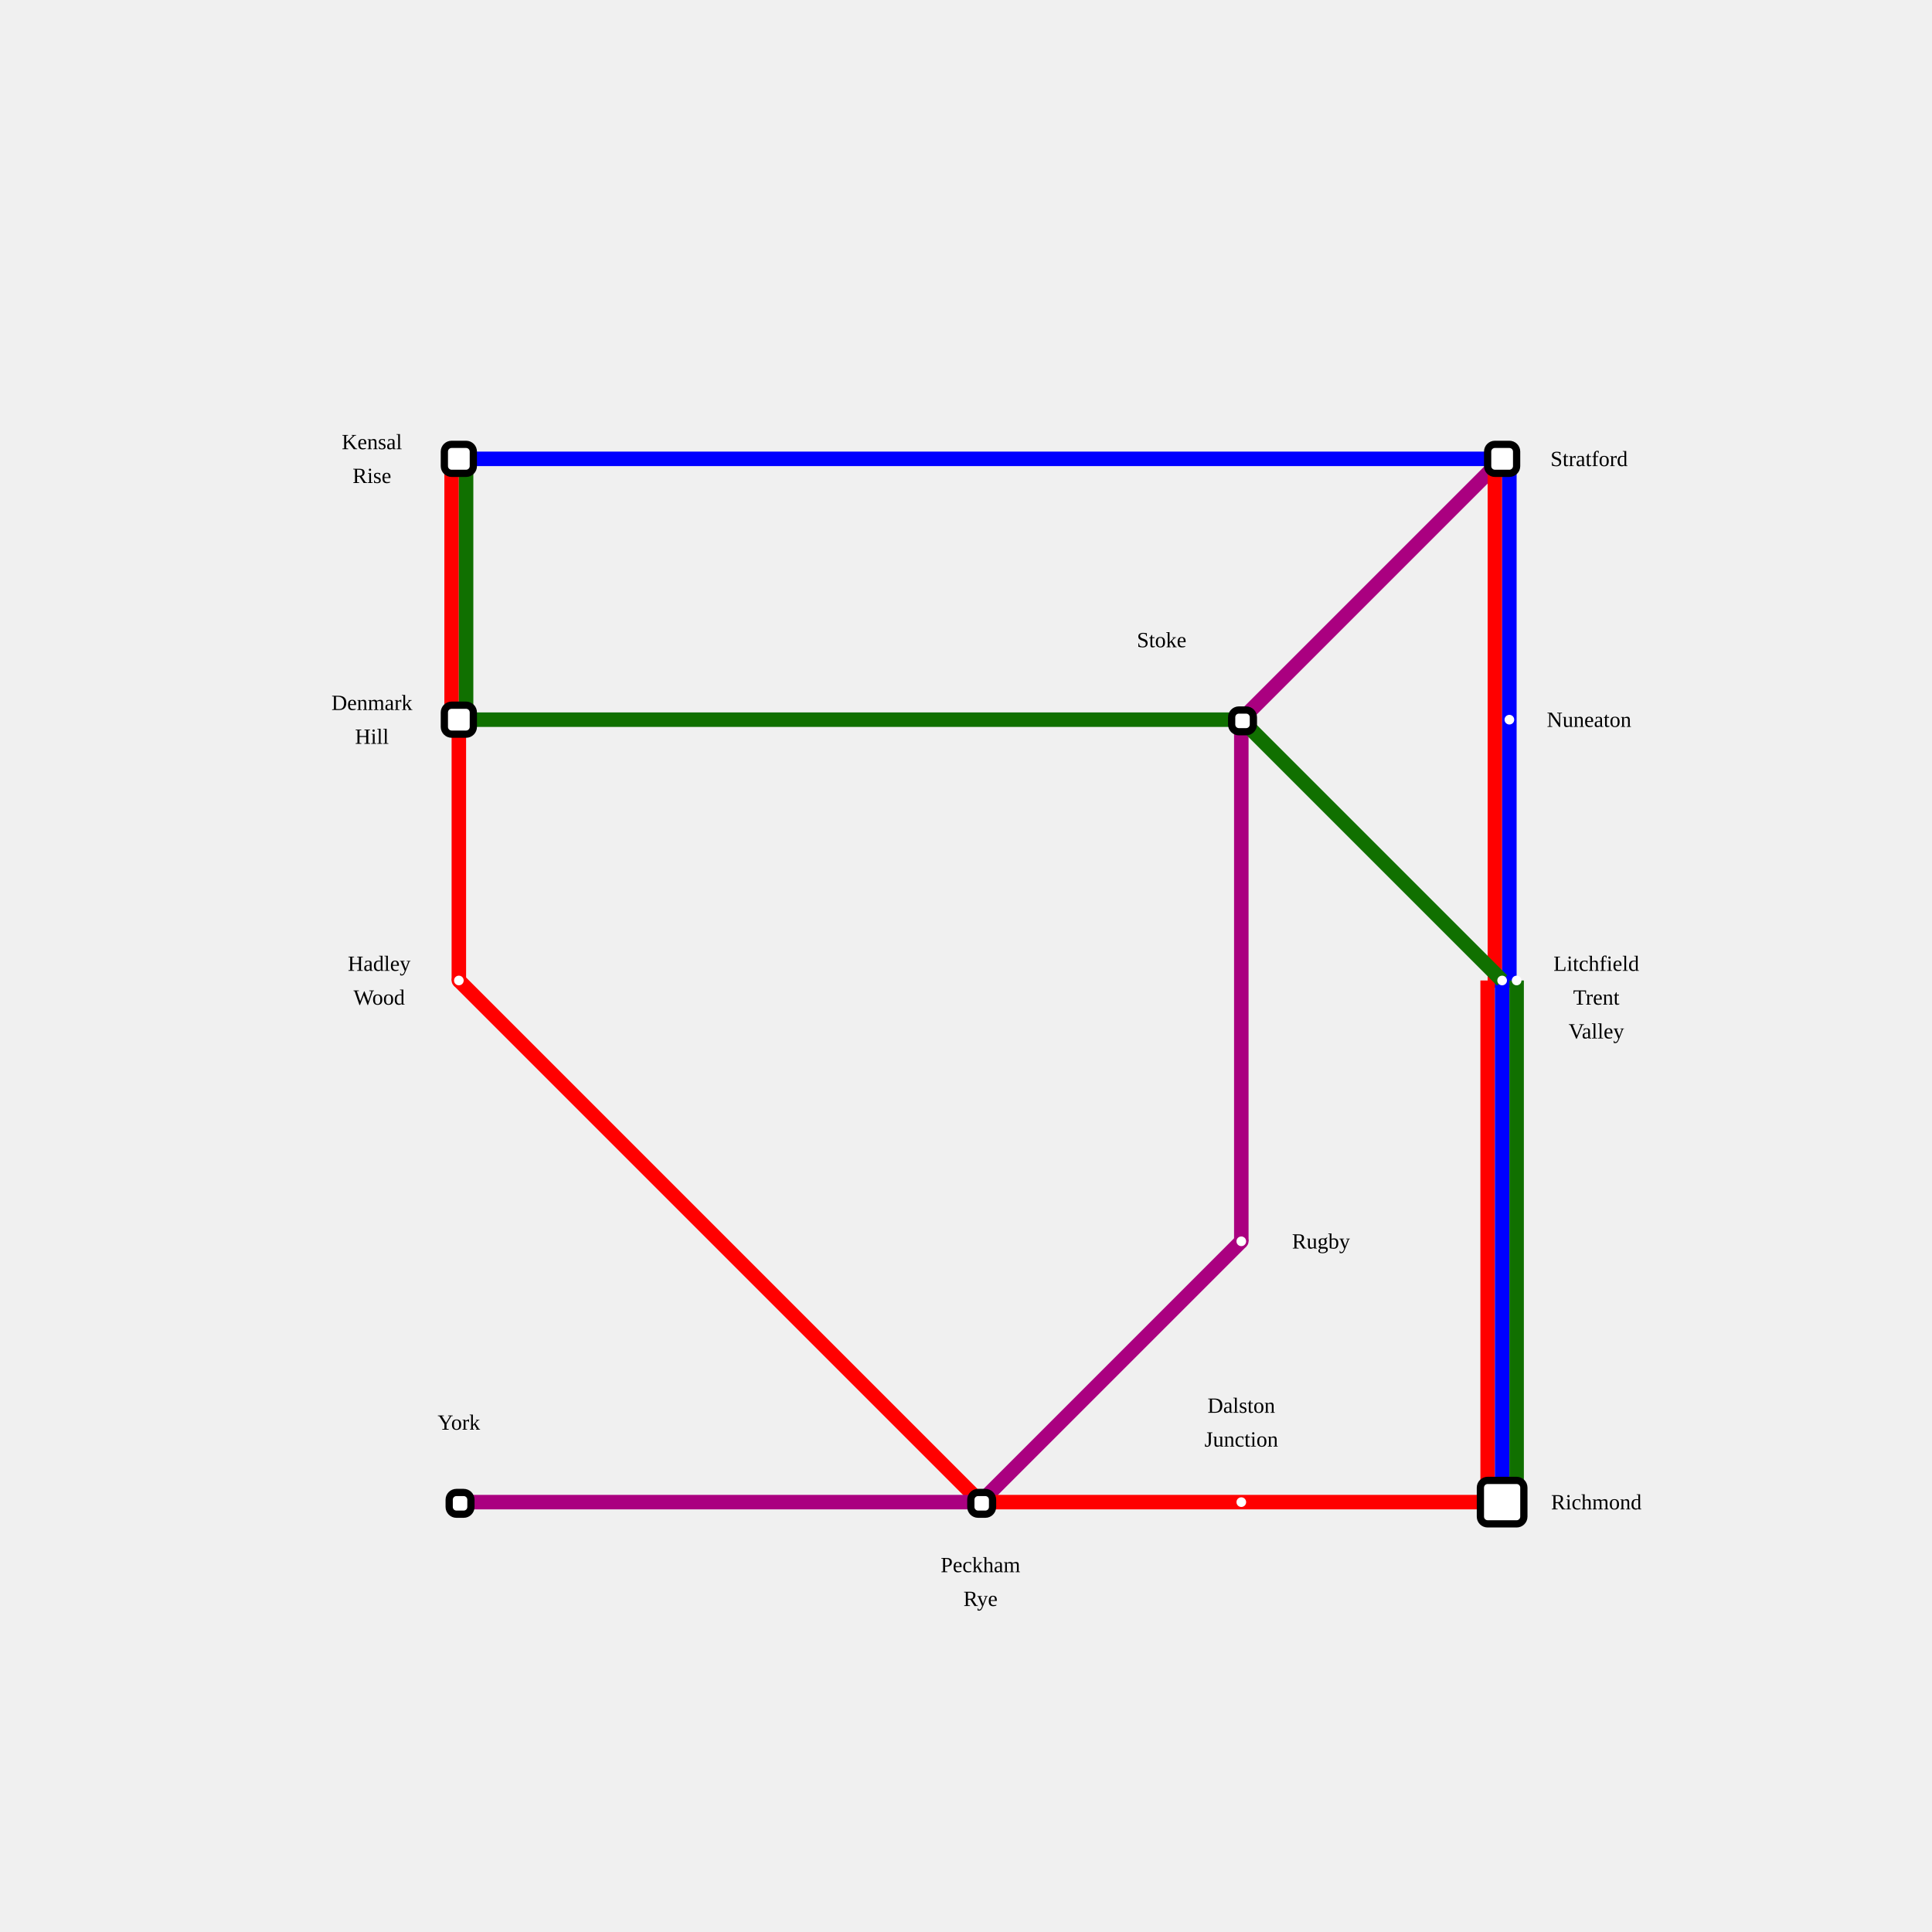
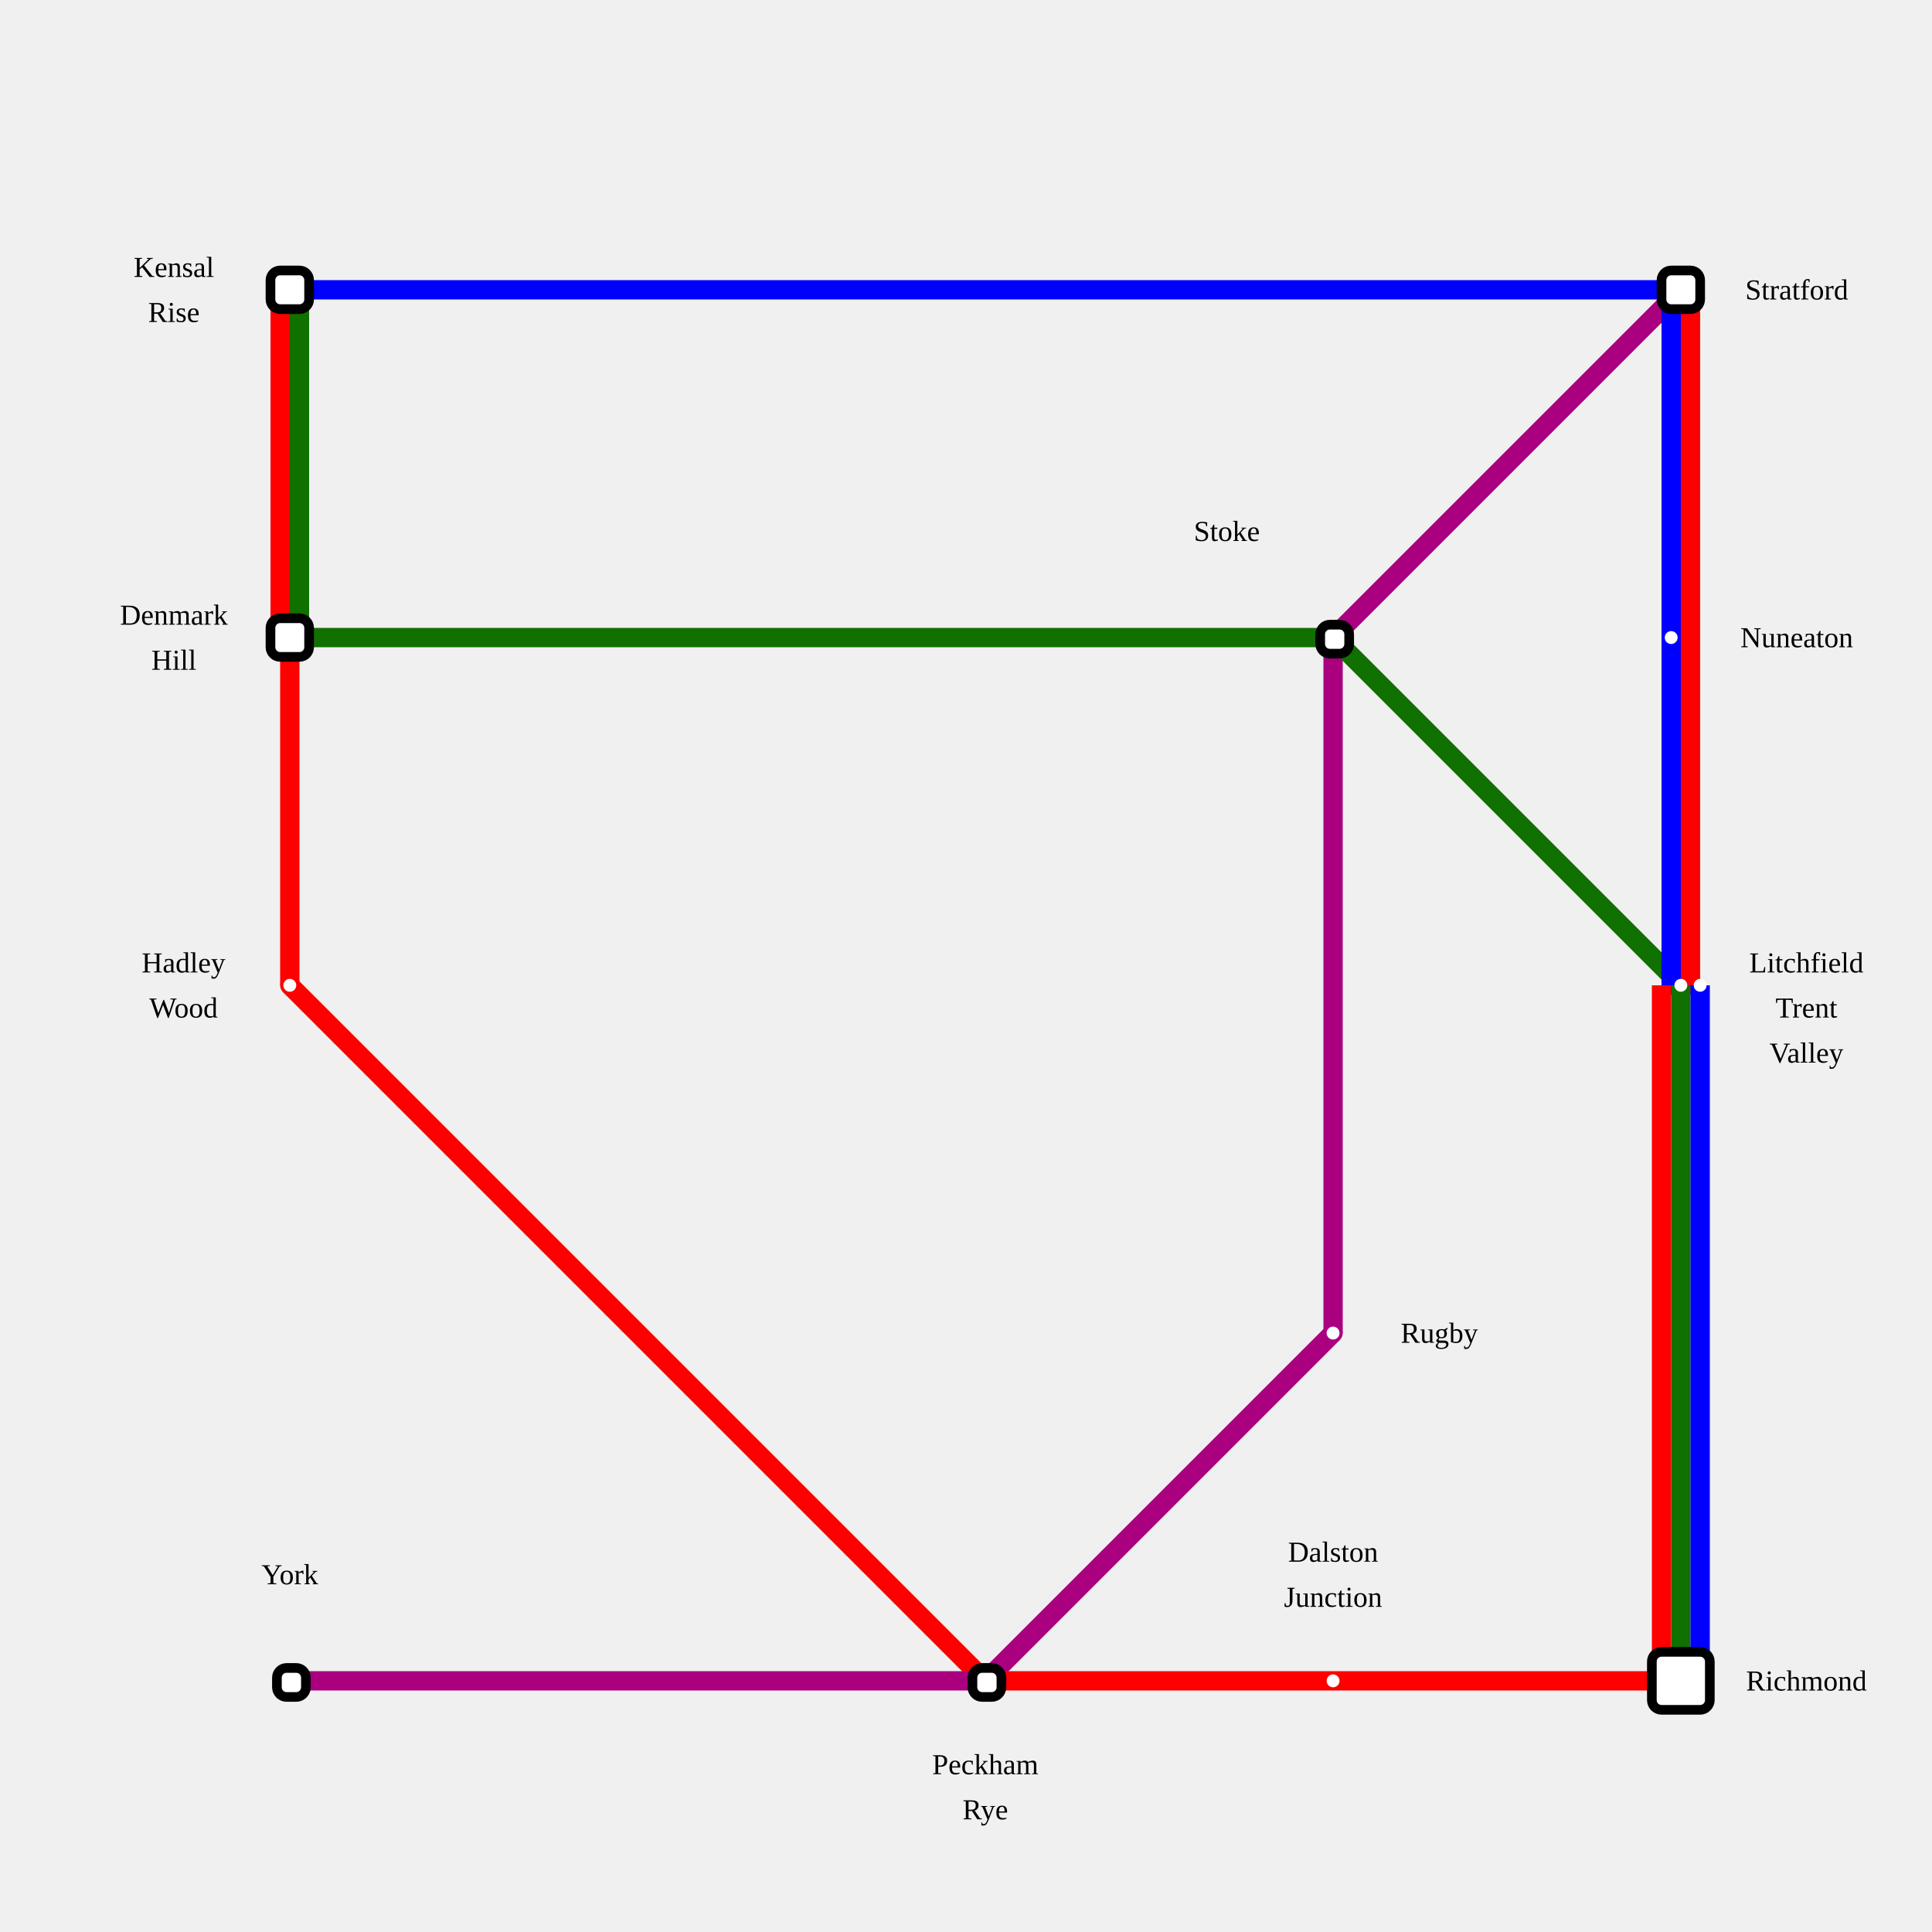
- <svg xmlns="http://www.w3.org/2000/svg" width="800" height="800">
-   <polyline points="406,622 190,406" style="stroke: #ff0000; stroke-width: 6px" />
-   <circle cx="190" cy="406" r="3" style="fill: #ff0000" />
-   <polyline points="190,190 622,190" style="stroke: #0000ff; stroke-width: 6px" />
-   <circle cx="622" cy="190" r="3" style="fill: #0000ff" />
-   <polyline points="622,190 514,298" style="stroke: #aa0080; stroke-width: 6px" />
-   <circle cx="514" cy="298" r="3" style="fill: #aa0080" />
-   <polyline points="514,298 514,514" style="stroke: #aa0080; stroke-width: 6px" />
-   <circle cx="514" cy="514" r="3" style="fill: #aa0080" />
-   <polyline points="514,514 406,622" style="stroke: #aa0080; stroke-width: 6px" />
-   <circle cx="406" cy="622" r="3" style="fill: #aa0080" />
-   <polyline points="622,622 406,622" style="stroke: #ff0000; stroke-width: 6px" />
-   <circle cx="406" cy="622" r="3" style="fill: #ff0000" />
-   <polyline points="406,622 190,622" style="stroke: #aa0080; stroke-width: 6px" />
-   <circle cx="190" cy="622" r="3" style="fill: #aa0080" />
-   <polyline points="619,190 619,406" style="stroke: #ff0000; stroke-width: 6px" />
-   <circle cx="619" cy="406" r="3" style="fill: #ff0000" />
-   <polyline points="625,190 625,406" style="stroke: #0000ff; stroke-width: 6px" />
-   <circle cx="625" cy="406" r="3" style="fill: #0000ff" />
-   <polyline points="616,406 616,622" style="stroke: #ff0000; stroke-width: 6px" />
-   <circle cx="616" cy="622" r="3" style="fill: #ff0000" />
-   <polyline points="622,406 622,622" style="stroke: #0000ff; stroke-width: 6px" />
-   <circle cx="622" cy="622" r="3" style="fill: #0000ff" />
-   <polyline points="628,406 628,622" style="stroke: #107000; stroke-width: 6px" />
-   <circle cx="628" cy="622" r="3" style="fill: #107000" />
-   <polyline points="622,406 514,298" style="stroke: #107000; stroke-width: 6px" />
-   <circle cx="514" cy="298" r="3" style="fill: #107000" />
-   <polyline points="514,298 190,298" style="stroke: #107000; stroke-width: 6px" />
-   <circle cx="190" cy="298" r="3" style="fill: #107000" />
-   <polyline points="190,406 190,298" style="stroke: #ff0000; stroke-width: 6px" />
-   <circle cx="190" cy="298" r="3" style="fill: #ff0000" />
-   <polyline points="187,298 187,190" style="stroke: #ff0000; stroke-width: 6px" />
-   <circle cx="187" cy="190" r="3" style="fill: #ff0000" />
-   <polyline points="193,298 193,190" style="stroke: #107000; stroke-width: 6px" />
-   <circle cx="193" cy="190" r="3" style="fill: #107000" />
-   <rect x="613" y="613" width="18" height="18" rx="3" ry="3" style="fill: #ffffff; stroke: #000000; stroke-width: 3px" />
-   <text x="661" y="625" style="font-size: 9px; text-anchor: middle;">Richmond</text>
-   <rect x="186" y="618" width="9" height="9" rx="3" ry="3" style="fill: #ffffff; stroke: #000000; stroke-width: 3px" />
-   <text x="190" y="592" style="font-size: 9px; text-anchor: middle;">York</text>
-   <circle cx="514" cy="514" r="2" style="fill: #ffffff" />
-   <text x="547" y="517" style="font-size: 9px; text-anchor: middle;">Rugby</text>
-   <circle cx="625" cy="298" r="2" style="fill: #ffffff" />
-   <text x="658" y="301" style="font-size: 9px; text-anchor: middle;">Nuneaton</text>
-   <rect x="510" y="294" width="9" height="9" rx="3" ry="3" style="fill: #ffffff; stroke: #000000; stroke-width: 3px" />
-   <text x="481" y="268" style="font-size: 9px; text-anchor: middle;">Stoke</text>
-   <rect x="184" y="292" width="12" height="12" rx="3" ry="3" style="fill: #ffffff; stroke: #000000; stroke-width: 3px" />
-   <text x="154" y="294" style="font-size: 9px; text-anchor: middle;">Denmark</text>
-   <text x="154" y="308" style="font-size: 9px; text-anchor: middle;">Hill</text>
-   <rect x="402" y="618" width="9" height="9" rx="3" ry="3" style="fill: #ffffff; stroke: #000000; stroke-width: 3px" />
-   <text x="406" y="651" style="font-size: 9px; text-anchor: middle;">Peckham</text>
-   <text x="406" y="665" style="font-size: 9px; text-anchor: middle;">Rye</text>
-   <rect x="616" y="184" width="12" height="12" rx="3" ry="3" style="fill: #ffffff; stroke: #000000; stroke-width: 3px" />
-   <text x="658" y="193" style="font-size: 9px; text-anchor: middle;">Stratford</text>
-   <circle cx="622" cy="406" r="2" style="fill: #ffffff" />
-   <circle cx="628" cy="406" r="2" style="fill: #ffffff" />
-   <text x="661" y="402" style="font-size: 9px; text-anchor: middle;">Litchfield</text>
-   <text x="661" y="416" style="font-size: 9px; text-anchor: middle;">Trent</text>
-   <text x="661" y="430" style="font-size: 9px; text-anchor: middle;">Valley</text>
-   <circle cx="190" cy="406" r="2" style="fill: #ffffff" />
-   <text x="157" y="402" style="font-size: 9px; text-anchor: middle;">Hadley</text>
-   <text x="157" y="416" style="font-size: 9px; text-anchor: middle;">Wood</text>
-   <rect x="184" y="184" width="12" height="12" rx="3" ry="3" style="fill: #ffffff; stroke: #000000; stroke-width: 3px" />
-   <text x="154" y="186" style="font-size: 9px; text-anchor: middle;">Kensal</text>
-   <text x="154" y="200" style="font-size: 9px; text-anchor: middle;">Rise</text>
-   <circle cx="514" cy="622" r="2" style="fill: #ffffff" />
-   <text x="514" y="585" style="font-size: 9px; text-anchor: middle;">Dalston</text>
-   <text x="514" y="599" style="font-size: 9px; text-anchor: middle;">Junction</text>
+ <svg xmlns="http://www.w3.org/2000/svg" width="600" height="600">
+   <polyline points="522,90 414,198" style="stroke: #aa0080; stroke-width: 6px" />
+   <circle cx="414" cy="198" r="3" style="fill: #aa0080" />
+   <polyline points="414,198 414,414" style="stroke: #aa0080; stroke-width: 6px" />
+   <circle cx="414" cy="414" r="3" style="fill: #aa0080" />
+   <polyline points="414,414 306,522" style="stroke: #aa0080; stroke-width: 6px" />
+   <circle cx="306" cy="522" r="3" style="fill: #aa0080" />
+   <polyline points="522,306 414,198" style="stroke: #107000; stroke-width: 6px" />
+   <circle cx="414" cy="198" r="3" style="fill: #107000" />
+   <polyline points="414,198 90,198" style="stroke: #107000; stroke-width: 6px" />
+   <circle cx="90" cy="198" r="3" style="fill: #107000" />
+   <polyline points="306,522 90,306" style="stroke: #ff0000; stroke-width: 6px" />
+   <circle cx="90" cy="306" r="3" style="fill: #ff0000" />
+   <polyline points="90,90 522,90" style="stroke: #0000ff; stroke-width: 6px" />
+   <circle cx="522" cy="90" r="3" style="fill: #0000ff" />
+   <polyline points="90,306 90,198" style="stroke: #ff0000; stroke-width: 6px" />
+   <circle cx="90" cy="198" r="3" style="fill: #ff0000" />
+   <polyline points="87,198 87,90" style="stroke: #ff0000; stroke-width: 6px" />
+   <circle cx="87" cy="90" r="3" style="fill: #ff0000" />
+   <polyline points="93,198 93,90" style="stroke: #107000; stroke-width: 6px" />
+   <circle cx="93" cy="90" r="3" style="fill: #107000" />
+   <polyline points="306,522 90,522" style="stroke: #aa0080; stroke-width: 6px" />
+   <circle cx="90" cy="522" r="3" style="fill: #aa0080" />
+   <polyline points="522,522 306,522" style="stroke: #ff0000; stroke-width: 6px" />
+   <circle cx="306" cy="522" r="3" style="fill: #ff0000" />
+   <polyline points="519,90 519,306" style="stroke: #0000ff; stroke-width: 6px" />
+   <circle cx="519" cy="306" r="3" style="fill: #0000ff" />
+   <polyline points="525,90 525,306" style="stroke: #ff0000; stroke-width: 6px" />
+   <circle cx="525" cy="306" r="3" style="fill: #ff0000" />
+   <polyline points="516,306 516,522" style="stroke: #ff0000; stroke-width: 6px" />
+   <circle cx="516" cy="522" r="3" style="fill: #ff0000" />
+   <polyline points="522,306 522,522" style="stroke: #107000; stroke-width: 6px" />
+   <circle cx="522" cy="522" r="3" style="fill: #107000" />
+   <polyline points="528,306 528,522" style="stroke: #0000ff; stroke-width: 6px" />
+   <circle cx="528" cy="522" r="3" style="fill: #0000ff" />
+   <circle cx="528" cy="306" r="2" style="fill: #ffffff" />
+   <circle cx="522" cy="306" r="2" style="fill: #ffffff" />
+   <text x="561" y="302" style="font-size: 9px; text-anchor: middle;">Litchfield</text>
+   <text x="561" y="316" style="font-size: 9px; text-anchor: middle;">Trent</text>
+   <text x="561" y="330" style="font-size: 9px; text-anchor: middle;">Valley</text>
+   <rect x="86" y="518" width="9" height="9" rx="3" ry="3" style="fill: #ffffff; stroke: #000000; stroke-width: 3px" />
+   <text x="90" y="492" style="font-size: 9px; text-anchor: middle;">York</text>
+   <circle cx="519" cy="198" r="2" style="fill: #ffffff" />
+   <text x="558" y="201" style="font-size: 9px; text-anchor: middle;">Nuneaton</text>
+   <rect x="84" y="84" width="12" height="12" rx="3" ry="3" style="fill: #ffffff; stroke: #000000; stroke-width: 3px" />
+   <text x="54" y="86" style="font-size: 9px; text-anchor: middle;">Kensal</text>
+   <text x="54" y="100" style="font-size: 9px; text-anchor: middle;">Rise</text>
+   <circle cx="414" cy="522" r="2" style="fill: #ffffff" />
+   <text x="414" y="485" style="font-size: 9px; text-anchor: middle;">Dalston</text>
+   <text x="414" y="499" style="font-size: 9px; text-anchor: middle;">Junction</text>
+   <rect x="302" y="518" width="9" height="9" rx="3" ry="3" style="fill: #ffffff; stroke: #000000; stroke-width: 3px" />
+   <text x="306" y="551" style="font-size: 9px; text-anchor: middle;">Peckham</text>
+   <text x="306" y="565" style="font-size: 9px; text-anchor: middle;">Rye</text>
+   <rect x="516" y="84" width="12" height="12" rx="3" ry="3" style="fill: #ffffff; stroke: #000000; stroke-width: 3px" />
+   <text x="558" y="93" style="font-size: 9px; text-anchor: middle;">Stratford</text>
+   <rect x="410" y="194" width="9" height="9" rx="3" ry="3" style="fill: #ffffff; stroke: #000000; stroke-width: 3px" />
+   <text x="381" y="168" style="font-size: 9px; text-anchor: middle;">Stoke</text>
+   <rect x="84" y="192" width="12" height="12" rx="3" ry="3" style="fill: #ffffff; stroke: #000000; stroke-width: 3px" />
+   <text x="54" y="194" style="font-size: 9px; text-anchor: middle;">Denmark</text>
+   <text x="54" y="208" style="font-size: 9px; text-anchor: middle;">Hill</text>
+   <rect x="513" y="513" width="18" height="18" rx="3" ry="3" style="fill: #ffffff; stroke: #000000; stroke-width: 3px" />
+   <text x="561" y="525" style="font-size: 9px; text-anchor: middle;">Richmond</text>
+   <circle cx="90" cy="306" r="2" style="fill: #ffffff" />
+   <text x="57" y="302" style="font-size: 9px; text-anchor: middle;">Hadley</text>
+   <text x="57" y="316" style="font-size: 9px; text-anchor: middle;">Wood</text>
+   <circle cx="414" cy="414" r="2" style="fill: #ffffff" />
+   <text x="447" y="417" style="font-size: 9px; text-anchor: middle;">Rugby</text>
</svg>
